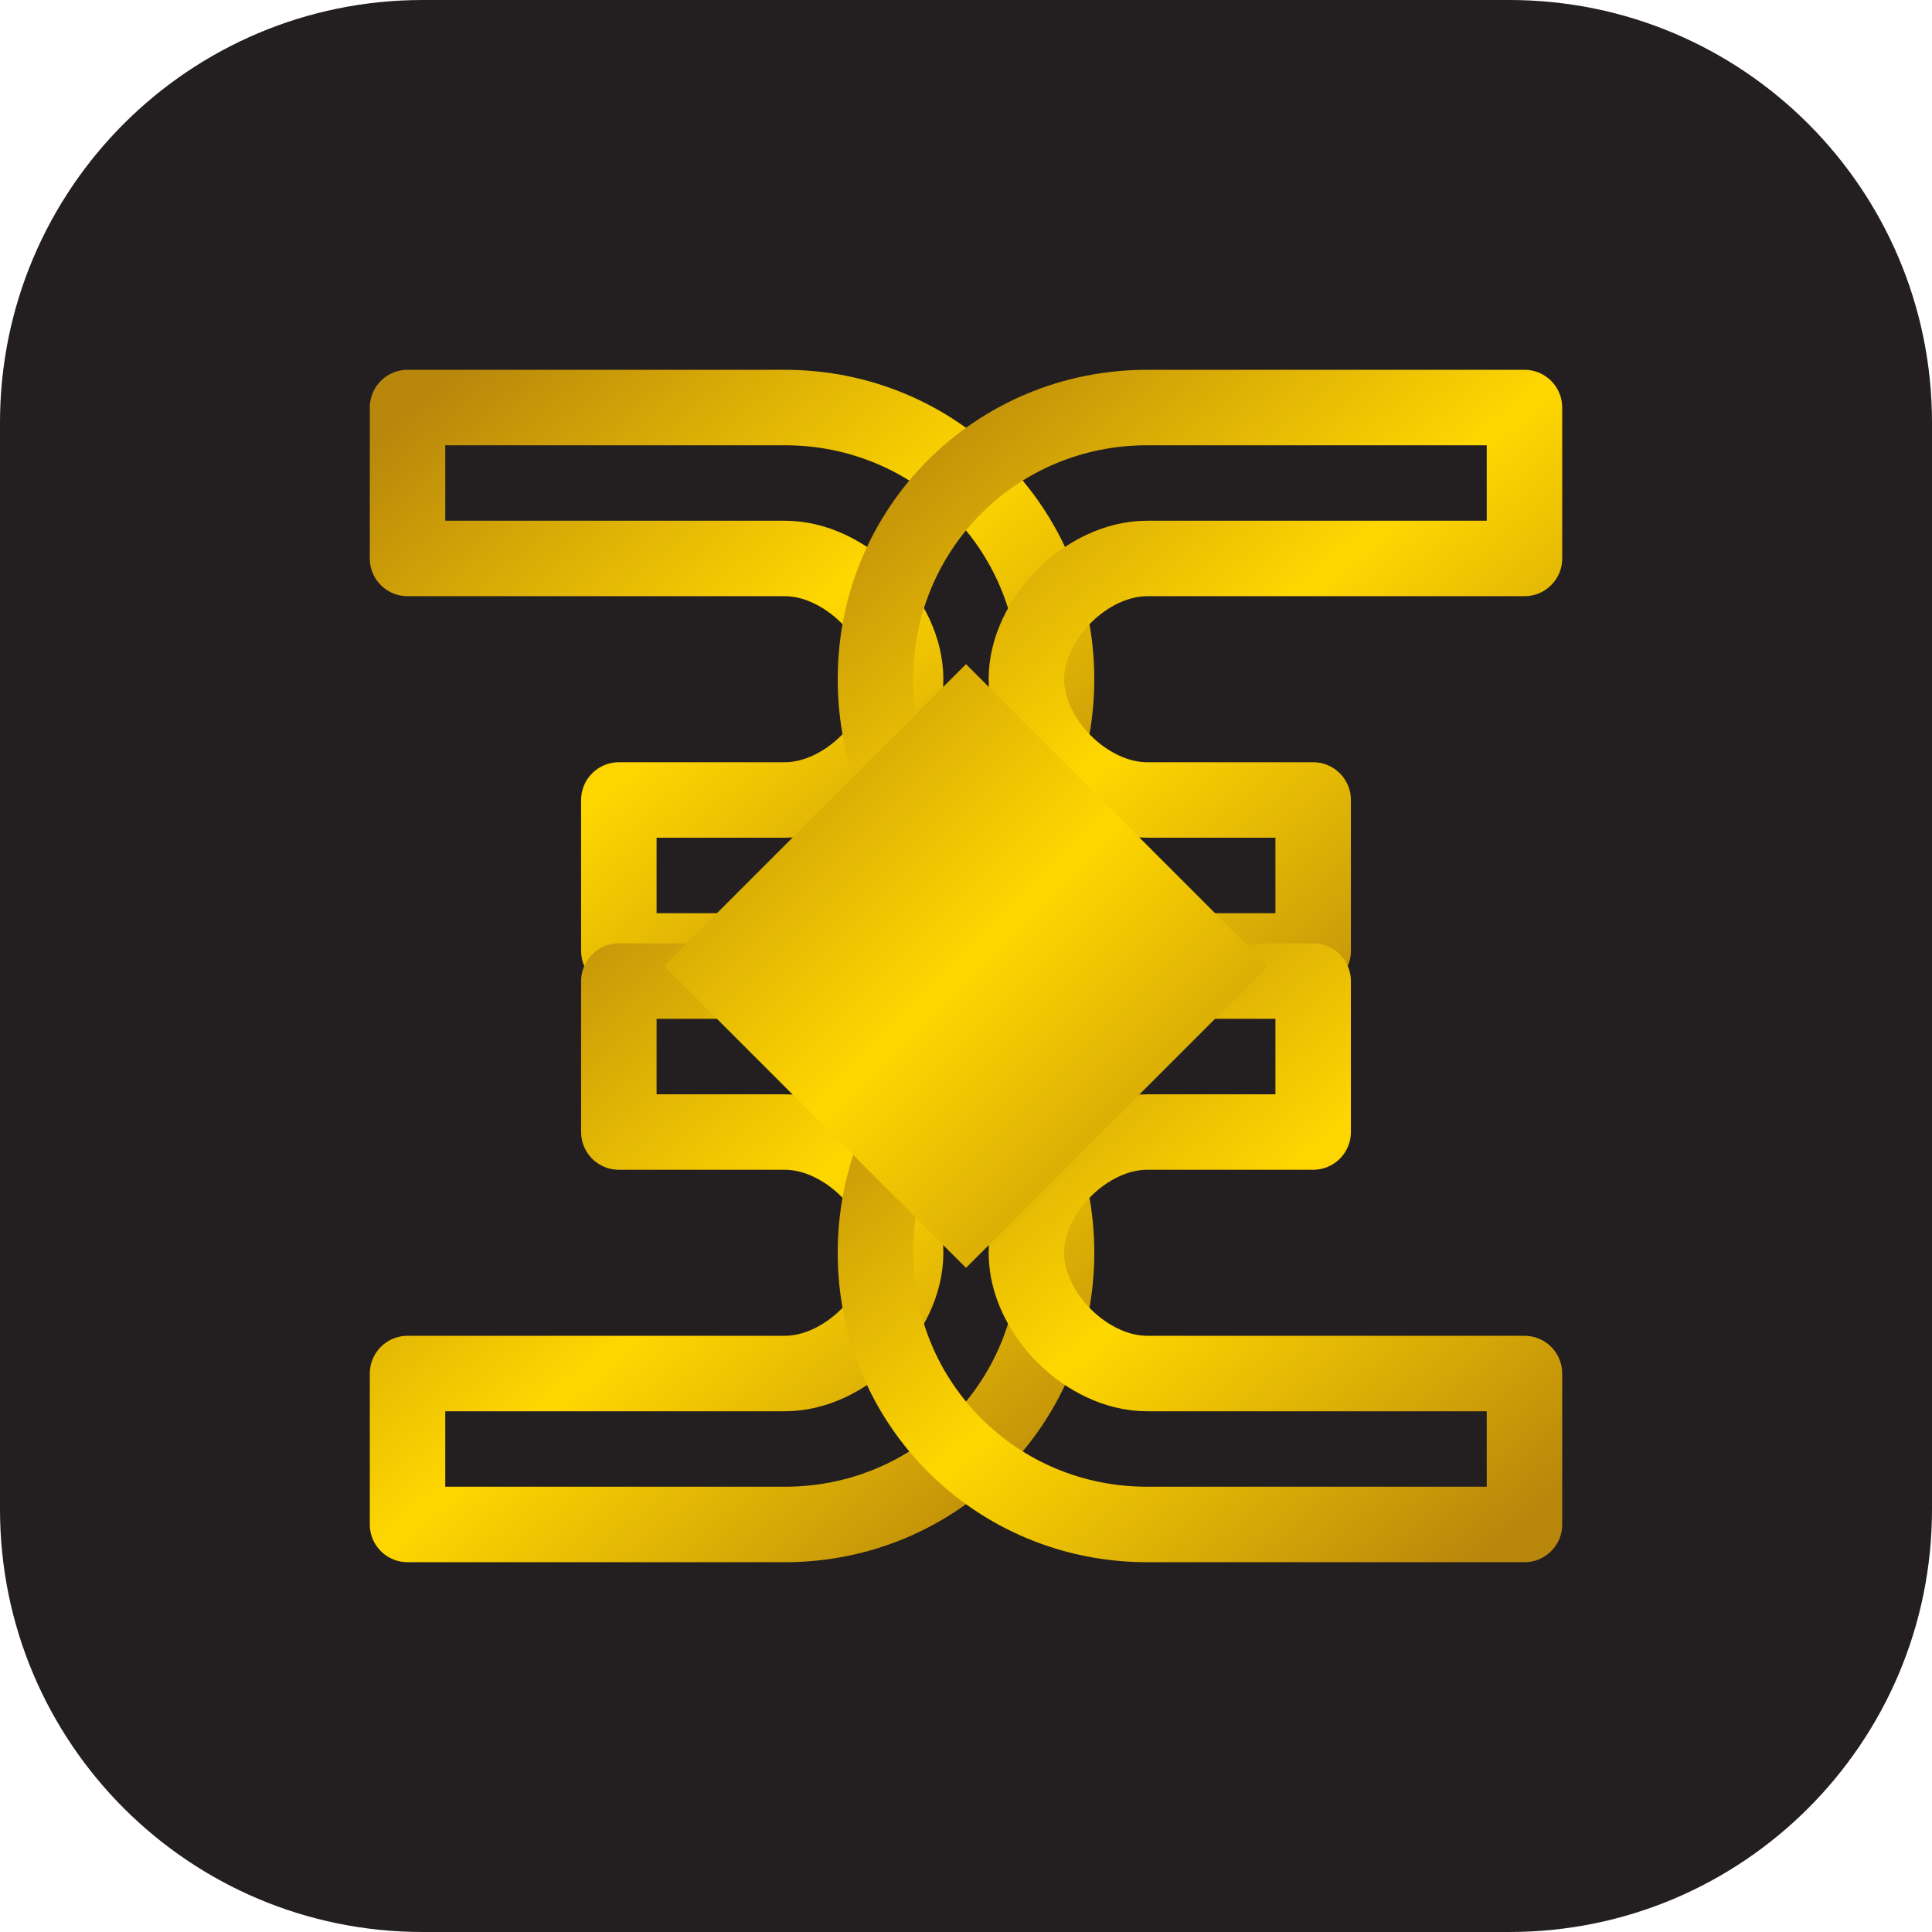
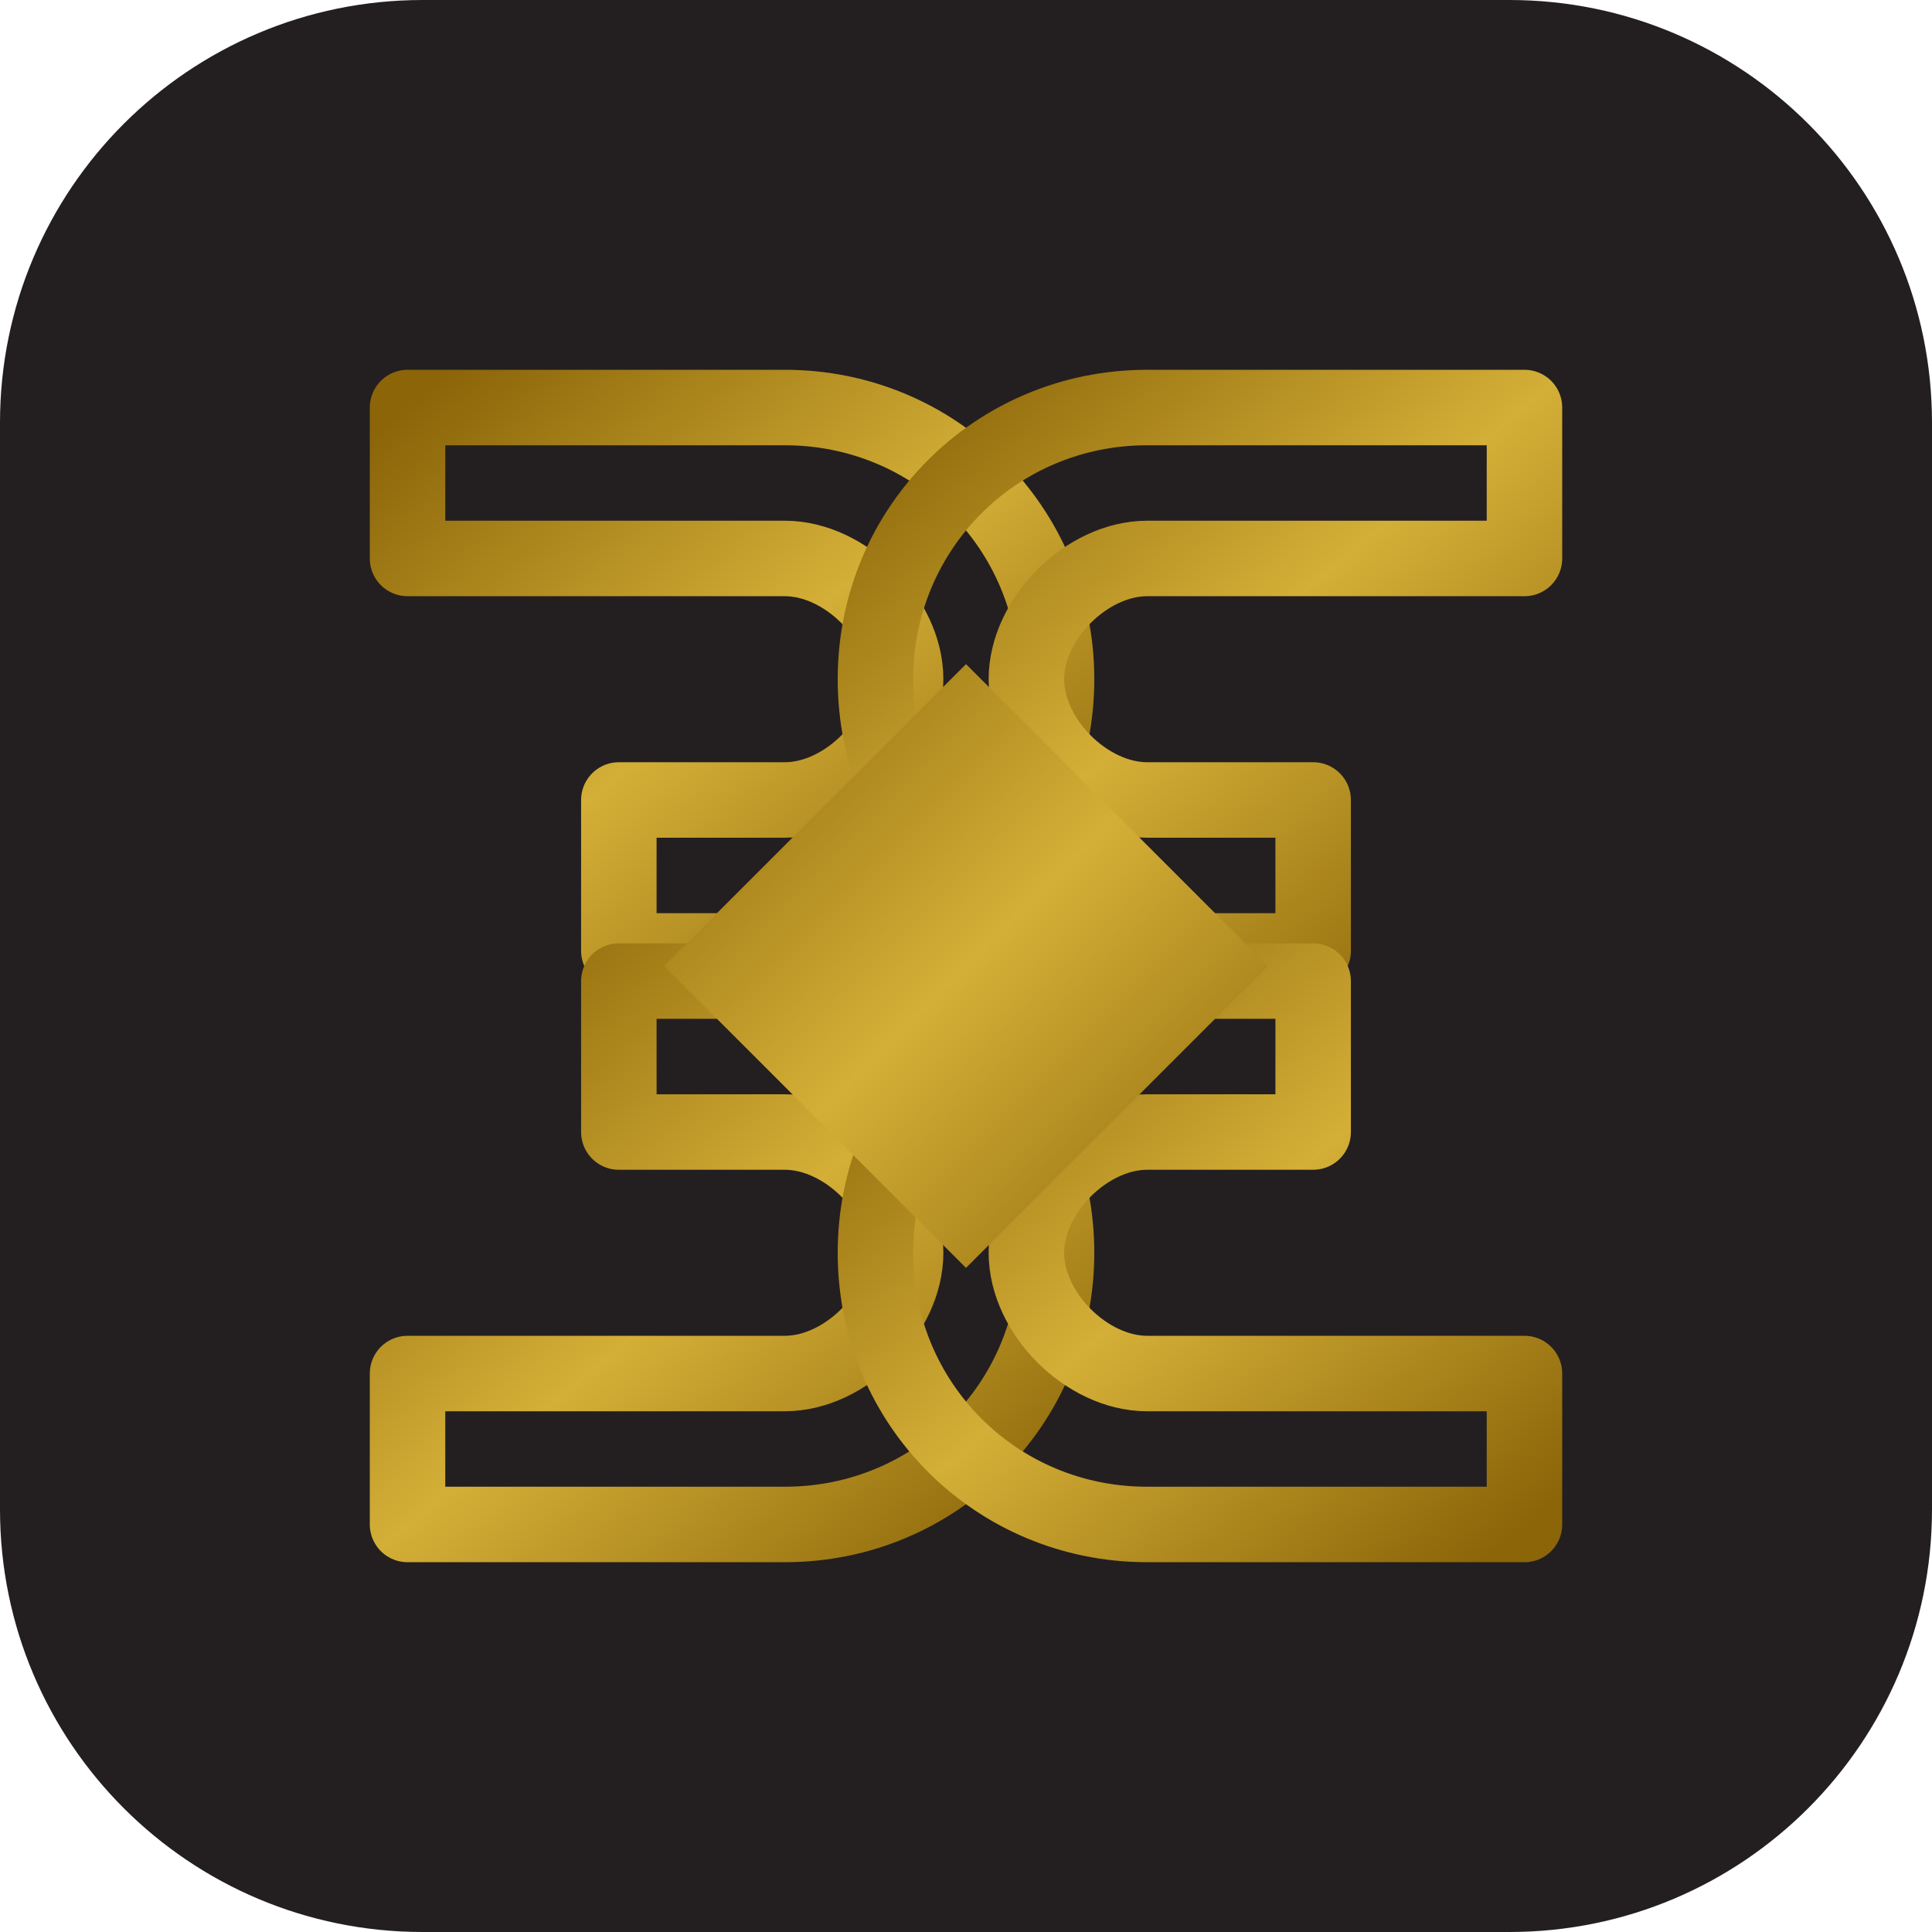
<svg xmlns="http://www.w3.org/2000/svg" viewBox="0 0 128 128" fill="none">
  <defs>
    <linearGradient id="gold" x1="0" y1="0" x2="1" y2="1">
-       <stop offset="0%" stop-color="#B8860B" />
-       <stop offset="50%" stop-color="#FFD700" />
-       <stop offset="100%" stop-color="#B8860B" />
+       <stop offset="0%" stop-color="#8B6508" />
+       <stop offset="50%" stop-color="#D4AF37" />
+       <stop offset="100%" stop-color="#8B6508" />
    </linearGradient>
  </defs>
  <rect width="128" height="128" rx="28" fill="#231F20" />
  <path d="M27 27h25c10 0 18 8 18 18s-8 18-18 18H41v-10h11c4 0 8-4 8-8s-4-8-8-8H27z" stroke="url(#gold)" stroke-width="5" stroke-linejoin="round" />
  <path d="M101 27H76c-10 0-18 8-18 18s8 18 18 18h11v-10H76c-4 0-8-4-8-8s4-8 8-8h25z" stroke="url(#gold)" stroke-width="5" stroke-linejoin="round" />
  <path d="M27 101h25c10 0 18-8 18-18s-8-18-18-18H41v10h11c4 0 8 4 8 8s-4 8-8 8H27z" stroke="url(#gold)" stroke-width="5" stroke-linejoin="round" />
  <path d="M101 101H76c-10 0-18-8-18-18s8-18 18-18h11v10H76c-4 0-8 4-8 8s4 8 8 8h25z" stroke="url(#gold)" stroke-width="5" stroke-linejoin="round" />
  <path d="M64 44 84 64 64 84 44 64 64 44Z" fill="url(#gold)" />
</svg>
